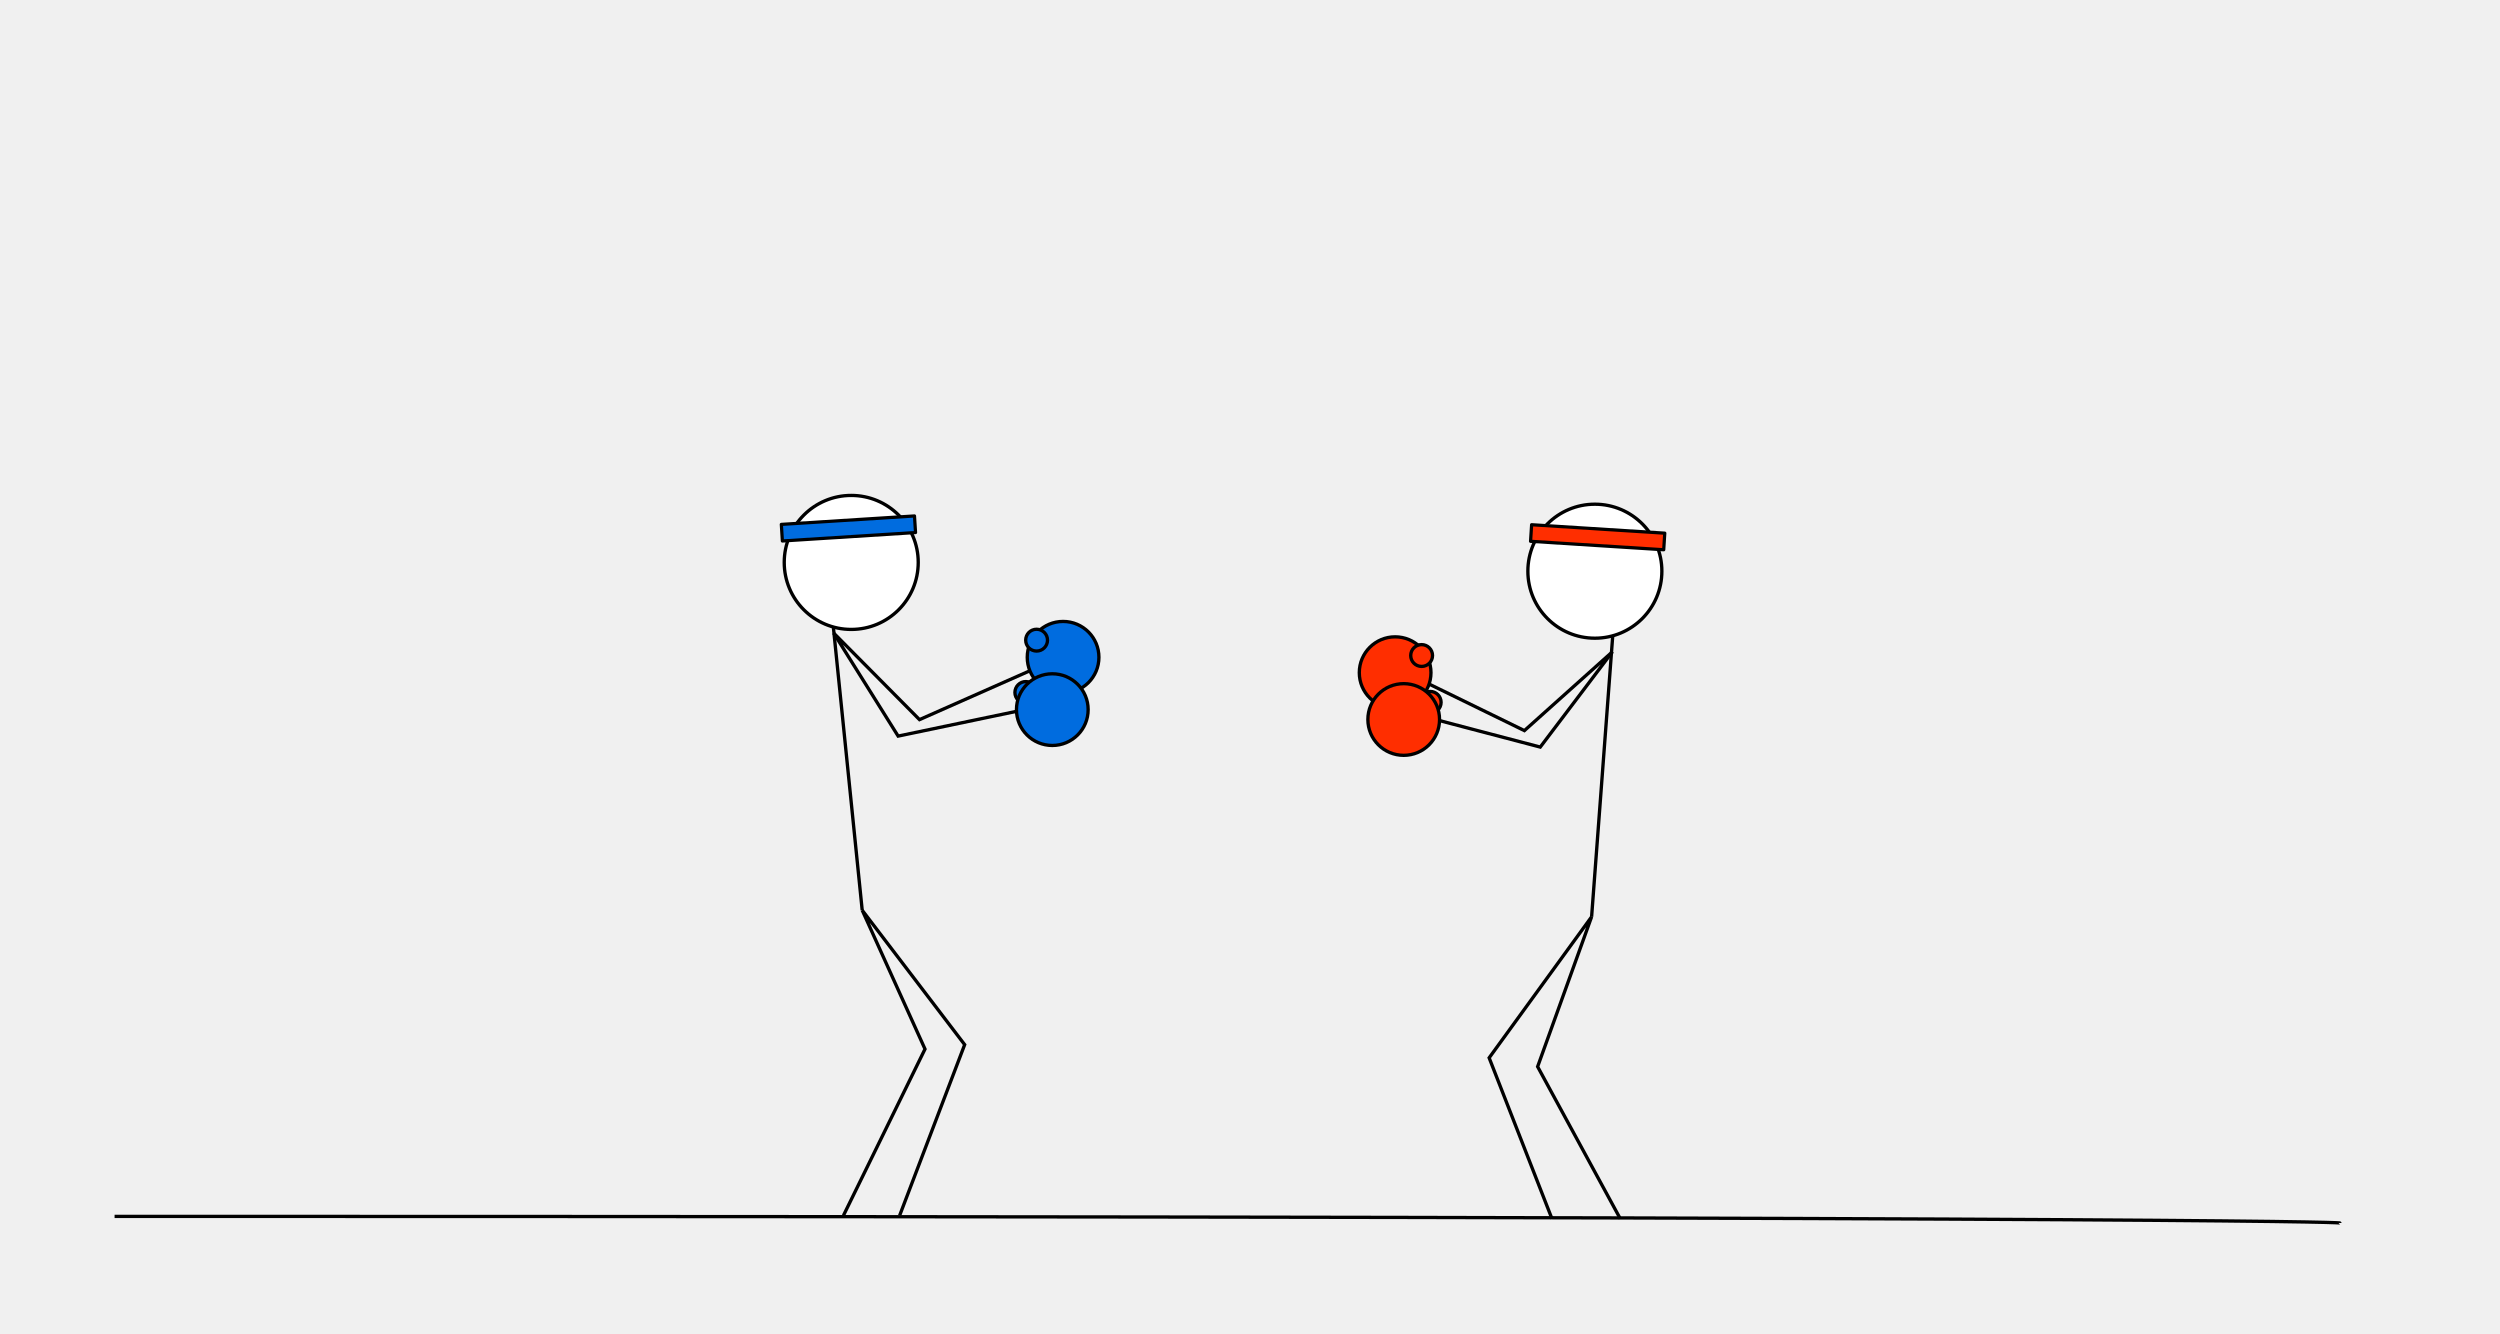
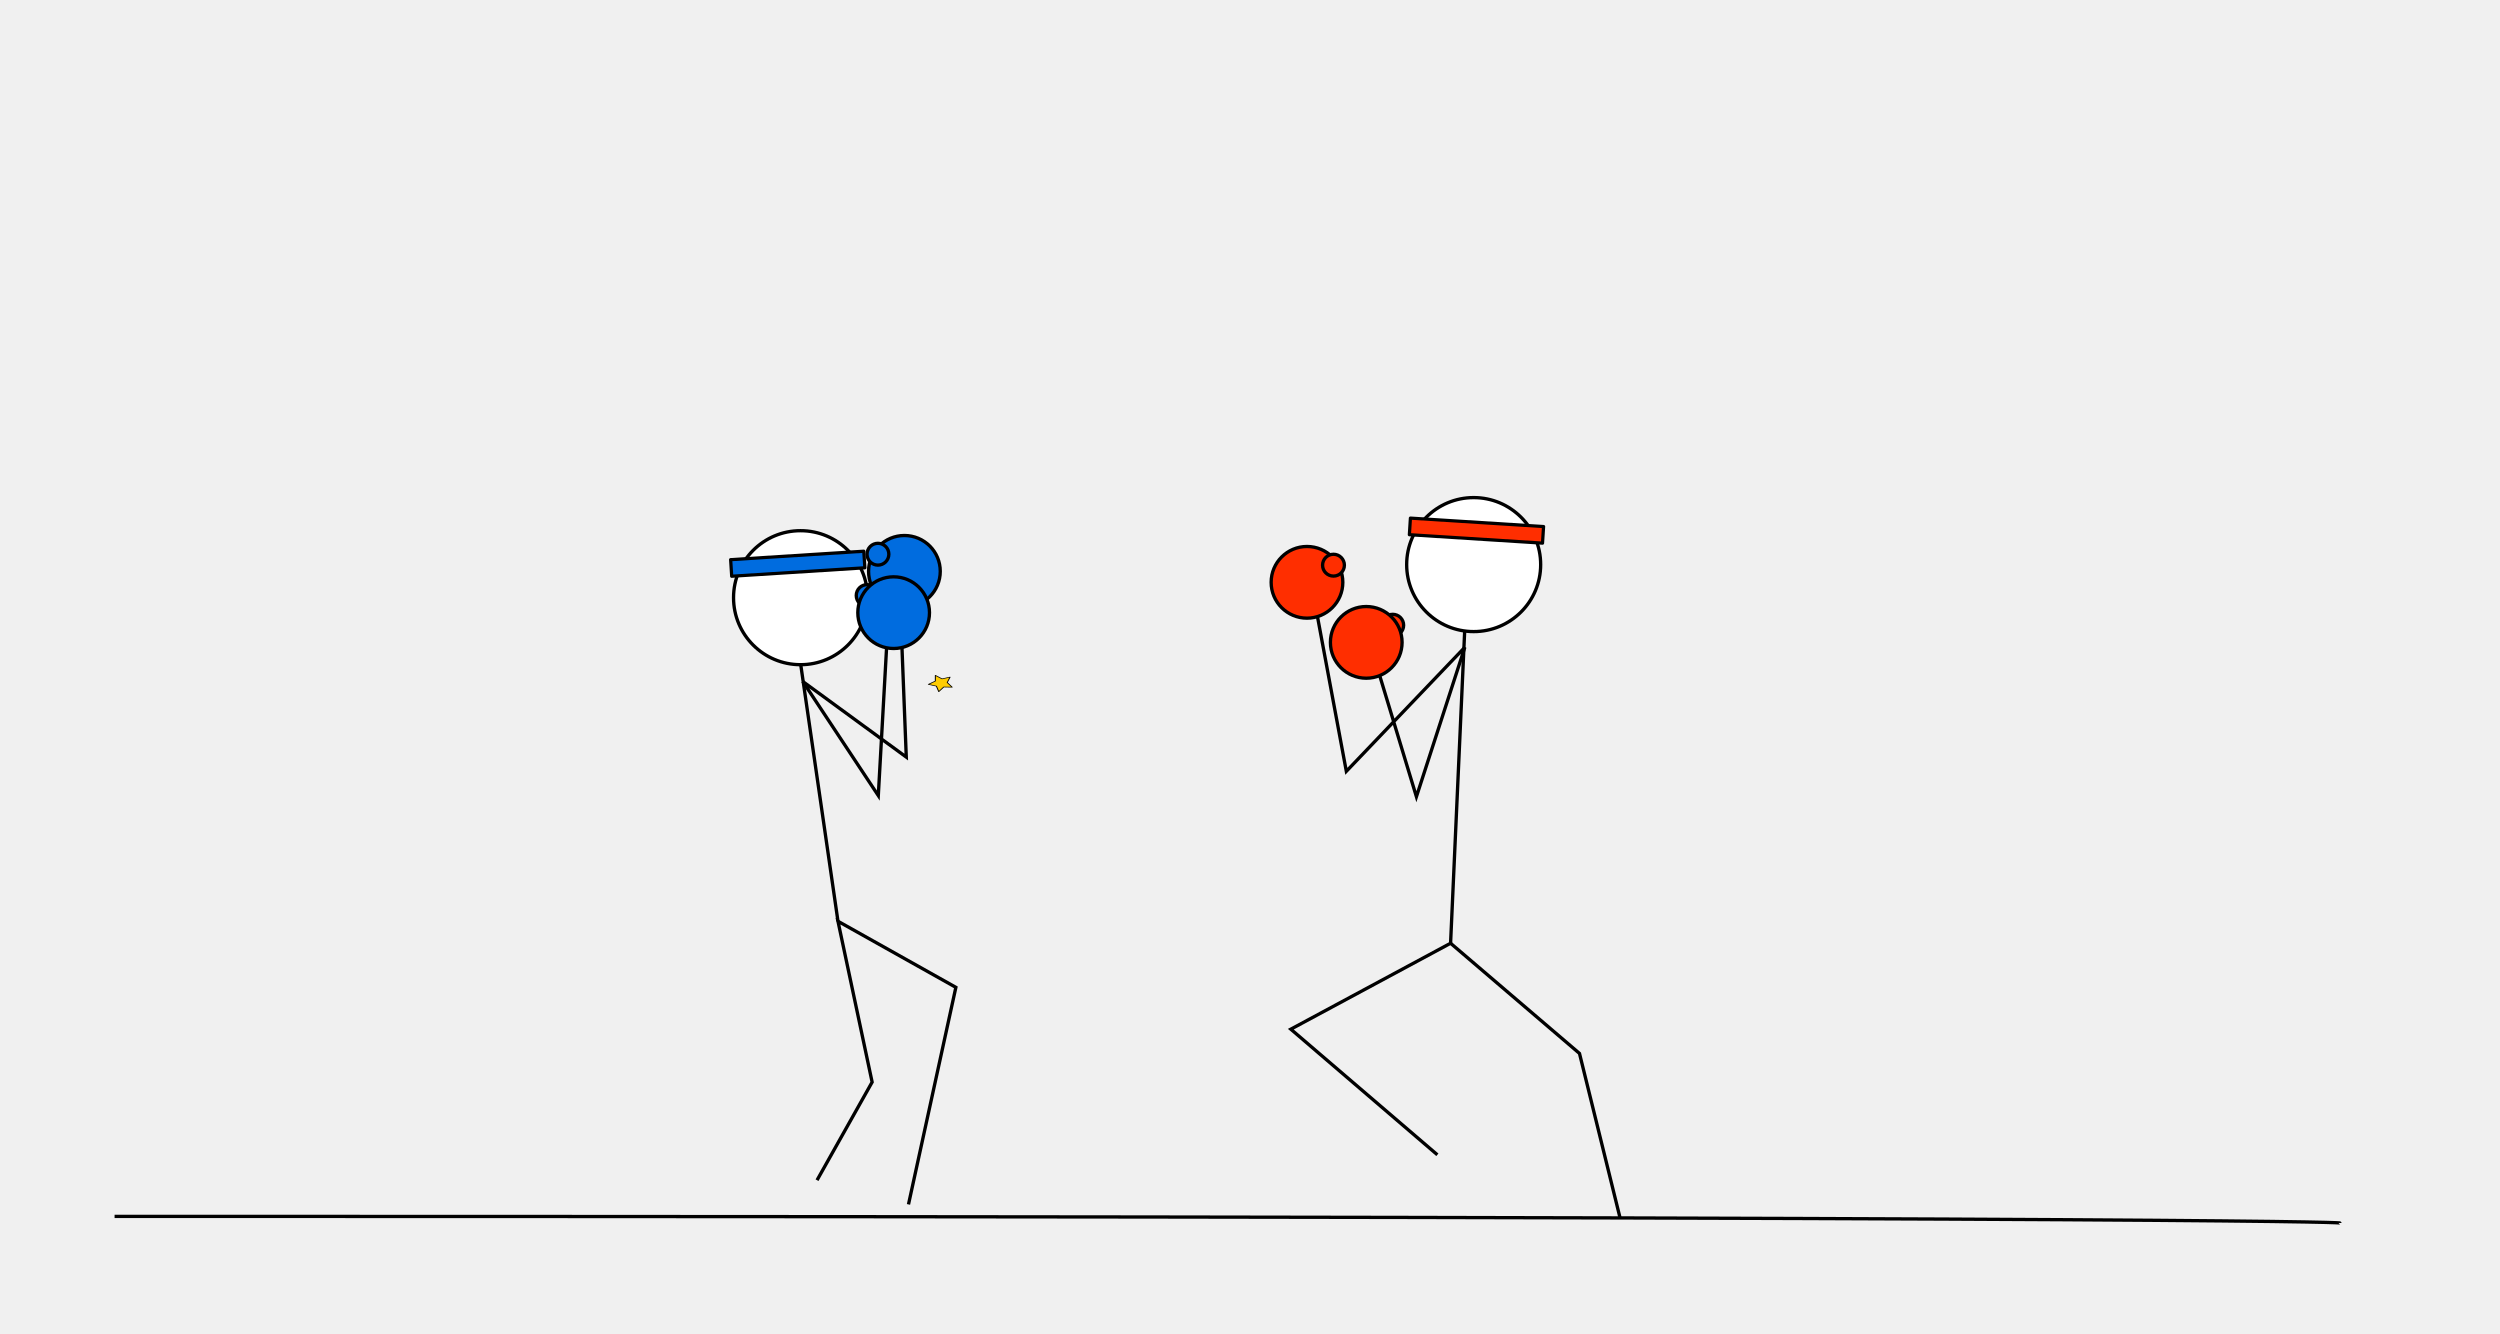
<svg xmlns="http://www.w3.org/2000/svg" width="750" height="400" viewBox="0 0 198.438 105.833" version="1.1" id="svg5">
  <defs id="defs2" />
  <g id="layer1">
    <path style="fill:none;stroke:#000000;stroke-width:0.265px;stroke-linecap:butt;stroke-linejoin:miter;stroke-opacity:1" d="m 9.095,96.551 c 176.661,0 176.661,0.525 176.661,0.525" id="path69266" />
-     <g id="g79763" transform="translate(6.431424,9.894498)">
-       <g id="g70216">
-         <path style="fill:none;stroke:#000000;stroke-width:0.265px;stroke-linecap:butt;stroke-linejoin:miter;stroke-opacity:1" d="m 60.519,86.581 6.472,-13.206 -4.985,-11.019 8.133,10.67 -5.16,13.556" id="path69381" />
-         <path style="fill:none;stroke:#000000;stroke-width:0.265px;stroke-linecap:butt;stroke-linejoin:miter;stroke-opacity:1" d="M 62.006,62.356 59.645,39.18" id="path69496" />
-         <path style="fill:none;stroke:#000000;stroke-width:0.265px;stroke-linecap:butt;stroke-linejoin:miter;stroke-opacity:1" d="m 78.011,42.154 -11.457,5.072 -6.816,-6.875 5.12,8.182 11.175,-2.338" id="path69630" />
-         <circle style="fill:#ffffff;fill-opacity:1;stroke:#000000;stroke-width:0.265;stroke-linecap:round;stroke-linejoin:round;stroke-miterlimit:4;stroke-dasharray:none;stroke-opacity:1;paint-order:fill markers stroke" id="path69734" r="5.318" cy="34.748" cx="61.135" />
-       </g>
-       <g id="g78471" transform="translate(-18.92323,16.94433)">
-         <circle style="fill:#006cdf;fill-opacity:1;stroke:#000000;stroke-width:0.265;stroke-linecap:round;stroke-linejoin:round;stroke-miterlimit:4;stroke-dasharray:none;stroke-opacity:1;paint-order:fill markers stroke" id="path70240-5" cx="96.874" cy="25.333" r="2.845" />
-         <circle style="fill:#006cdf;fill-opacity:1;stroke:#000000;stroke-width:0.265;stroke-linecap:round;stroke-linejoin:round;stroke-miterlimit:4;stroke-dasharray:none;stroke-opacity:1;paint-order:fill markers stroke" id="path78360-5" cx="94.772" cy="23.973" r="0.866" />
-       </g>
-       <g id="g78475" transform="translate(-4.08148,-2.720987)">
-         <circle style="fill:#006cdf;fill-opacity:1;stroke:#000000;stroke-width:0.265;stroke-linecap:round;stroke-linejoin:round;stroke-miterlimit:4;stroke-dasharray:none;stroke-opacity:1;paint-order:fill markers stroke" id="path78360" cx="79.075" cy="47.792" r="0.866" />
-         <circle style="fill:#006cdf;fill-opacity:1;stroke:#000000;stroke-width:0.265;stroke-linecap:round;stroke-linejoin:round;stroke-miterlimit:4;stroke-dasharray:none;stroke-opacity:1;paint-order:fill markers stroke" id="path70240" cx="81.177" cy="49.153" r="2.845" />
-       </g>
-       <rect style="fill:#006cdf;fill-opacity:1;stroke:#000000;stroke-width:0.257;stroke-linecap:round;stroke-linejoin:round;stroke-miterlimit:4;stroke-dasharray:none;stroke-opacity:1;paint-order:fill markers stroke" id="rect78674" width="10.59" height="1.319" x="53.467" y="35.184" transform="rotate(-3.629045)" />
+     <path style="fill:none;stroke:#000000;stroke-width:0.265px;stroke-linecap:butt;stroke-linejoin:miter;stroke-opacity:1" d="m 64.852,93.677 4.373,-7.784 -2.711,-12.769 9.358,5.247 -3.761,17.229" id="path69381" />
+     <path style="fill:none;stroke:#000000;stroke-width:0.265px;stroke-linecap:butt;stroke-linejoin:miter;stroke-opacity:1" d="M 66.514,73.125 63.278,50.824" id="path69496" />
+     <path style="fill:none;stroke:#000000;stroke-width:0.265px;stroke-linecap:butt;stroke-linejoin:miter;stroke-opacity:1" d="m 71.324,44.527 0.612,15.567 -8.215,-6.001 5.994,9.057 0.856,-15.282" id="path69630" />
+     <g id="g1669" transform="translate(-12.59364,-6.821555)">
+       <circle style="fill:#006cdf;fill-opacity:1;stroke:#000000;stroke-width:0.265;stroke-linecap:round;stroke-linejoin:round;stroke-miterlimit:4;stroke-dasharray:none;stroke-opacity:1;paint-order:fill markers stroke" id="path70240-5" cx="84.382" cy="52.172" r="2.845" />
+       <circle style="fill:#006cdf;fill-opacity:1;stroke:#000000;stroke-width:0.265;stroke-linecap:round;stroke-linejoin:round;stroke-miterlimit:4;stroke-dasharray:none;stroke-opacity:1;paint-order:fill markers stroke" id="path78360-5" cx="82.28" cy="50.812" r="0.866" />
    </g>
-     <path style="fill:none;stroke:#000000;stroke-width:0.265px;stroke-linecap:butt;stroke-linejoin:miter;stroke-opacity:1" d="m 128.608,96.734 -6.559,-12.069 4.285,-11.894 -8.133,11.194 4.985,12.769" id="path69381-1" />
-     <path style="fill:none;stroke:#000000;stroke-width:0.265px;stroke-linecap:butt;stroke-linejoin:miter;stroke-opacity:1" d="m 126.334,72.771 1.749,-23.263" id="path69496-7" />
-     <path style="fill:none;stroke:#000000;stroke-width:0.265px;stroke-linecap:butt;stroke-linejoin:miter;stroke-opacity:1" d="m 109.717,52.482 11.282,5.51 6.991,-6.263 -5.732,7.57 -10.563,-2.776" id="path69630-2" />
-     <g id="g82165" transform="translate(1.486749,1.136926)">
+     <g id="g1661" transform="translate(-4.022968,2.798586)">
+       <circle style="fill:#ffffff;fill-opacity:1;stroke:#000000;stroke-width:0.265;stroke-linecap:round;stroke-linejoin:round;stroke-miterlimit:4;stroke-dasharray:none;stroke-opacity:1;paint-order:fill markers stroke" id="path69734" r="5.318" cy="44.643" cx="67.566" />
+       <rect style="fill:#006cdf;fill-opacity:1;stroke:#000000;stroke-width:0.257;stroke-linecap:round;stroke-linejoin:round;stroke-miterlimit:4;stroke-dasharray:none;stroke-opacity:1;paint-order:fill markers stroke" id="rect78674" width="10.59" height="1.319" x="59.259" y="45.466" transform="rotate(-3.629045)" />
+     </g>
+     <path style="fill:none;stroke:#000000;stroke-width:0.265px;stroke-linecap:butt;stroke-linejoin:miter;stroke-opacity:1" d="m 128.608,96.734 -3.236,-13.118 -10.232,-8.746 -12.681,6.822 11.632,9.97" id="path69381-1" />
+     <path style="fill:none;stroke:#000000;stroke-width:0.265px;stroke-linecap:butt;stroke-linejoin:miter;stroke-opacity:1" d="m 115.14,74.87 1.224,-27.111" id="path69496-7" />
+     <path style="fill:none;stroke:#000000;stroke-width:0.265px;stroke-linecap:butt;stroke-linejoin:miter;stroke-opacity:1" d="m 108.318,49.683 4.11,13.556 3.842,-11.86 -9.405,9.844 -2.867,-15.369" id="path69630-2" />
+     <g id="g82165" transform="translate(-5.509718,-6.034453)">
      <circle style="fill:#ff2e00;fill-opacity:1;stroke:#000000;stroke-width:0.265;stroke-linecap:round;stroke-linejoin:round;stroke-miterlimit:4;stroke-dasharray:none;stroke-opacity:1;paint-order:fill markers stroke" id="path70240-5-0" cx="-109.252" cy="52.256" r="2.845" transform="scale(-1,1)" />
      <circle style="fill:#ff2e00;fill-opacity:1;stroke:#000000;stroke-width:0.265;stroke-linecap:round;stroke-linejoin:round;stroke-miterlimit:4;stroke-dasharray:none;stroke-opacity:1;paint-order:fill markers stroke" id="path78360-5-3" cx="-111.355" cy="50.895" r="0.866" transform="scale(-1,1)" />
    </g>
-     <g id="g82169" transform="translate(1.486749,0.524735)">
+     <g id="g82169" transform="translate(-1.48675,-5.597174)">
      <circle style="fill:#ff2e00;fill-opacity:1;stroke:#000000;stroke-width:0.265;stroke-linecap:round;stroke-linejoin:round;stroke-miterlimit:4;stroke-dasharray:none;stroke-opacity:1;paint-order:fill markers stroke" id="path78360-8" cx="-112.035" cy="55.224" r="0.866" transform="scale(-1,1)" />
      <circle style="fill:#ff2e00;fill-opacity:1;stroke:#000000;stroke-width:0.265;stroke-linecap:round;stroke-linejoin:round;stroke-miterlimit:4;stroke-dasharray:none;stroke-opacity:1;paint-order:fill markers stroke" id="path70240-7" cx="-109.933" cy="56.585" r="2.845" transform="scale(-1,1)" />
    </g>
-     <g id="g82161">
+     <g id="g82161" transform="translate(-9.620142,-0.524735)">
      <circle style="fill:#ffffff;fill-opacity:1;stroke:#000000;stroke-width:0.265;stroke-linecap:round;stroke-linejoin:round;stroke-miterlimit:4;stroke-dasharray:none;stroke-opacity:1;paint-order:fill markers stroke" id="path69734-4" cx="-126.593" cy="45.339" r="5.318" transform="scale(-1,1)" />
      <rect style="fill:#ff2e00;fill-opacity:1;stroke:#000000;stroke-width:0.257;stroke-linecap:round;stroke-linejoin:round;stroke-miterlimit:4;stroke-dasharray:none;stroke-opacity:1;paint-order:fill markers stroke" id="rect78674-2" width="10.59" height="1.319" x="-134.555" y="33.871" transform="matrix(-0.9979948,-0.06329645,-0.06329645,0.9979948,0,0)" />
+     </g>
+     <path style="fill:#ffcc00;stroke:#000000;stroke-linecap:round;stroke-linejoin:round;paint-order:fill markers stroke" id="path7537" d="m 151.388,169.237 -8.441,-0.24 -4.983,6.817 -2.38,-8.102 -8.024,-2.633 6.97,-4.767 0.024,-8.444 6.688,5.156 8.039,-2.586 -2.837,7.954 z" transform="matrix(0.07921192,0,0,0.05400121,63.5862,45.40513)" />
+     <g id="g1665" transform="translate(-12.59364,-7.696113)">
+       <circle style="fill:#006cdf;fill-opacity:1;stroke:#000000;stroke-width:0.265;stroke-linecap:round;stroke-linejoin:round;stroke-miterlimit:4;stroke-dasharray:none;stroke-opacity:1;paint-order:fill markers stroke" id="path78360" cx="81.425" cy="54.966" r="0.866" />
+       <circle style="fill:#006cdf;fill-opacity:1;stroke:#000000;stroke-width:0.265;stroke-linecap:round;stroke-linejoin:round;stroke-miterlimit:4;stroke-dasharray:none;stroke-opacity:1;paint-order:fill markers stroke" id="path70240" cx="83.527" cy="56.326" r="2.845" />
    </g>
  </g>
  <g id="layer2" />
</svg>
